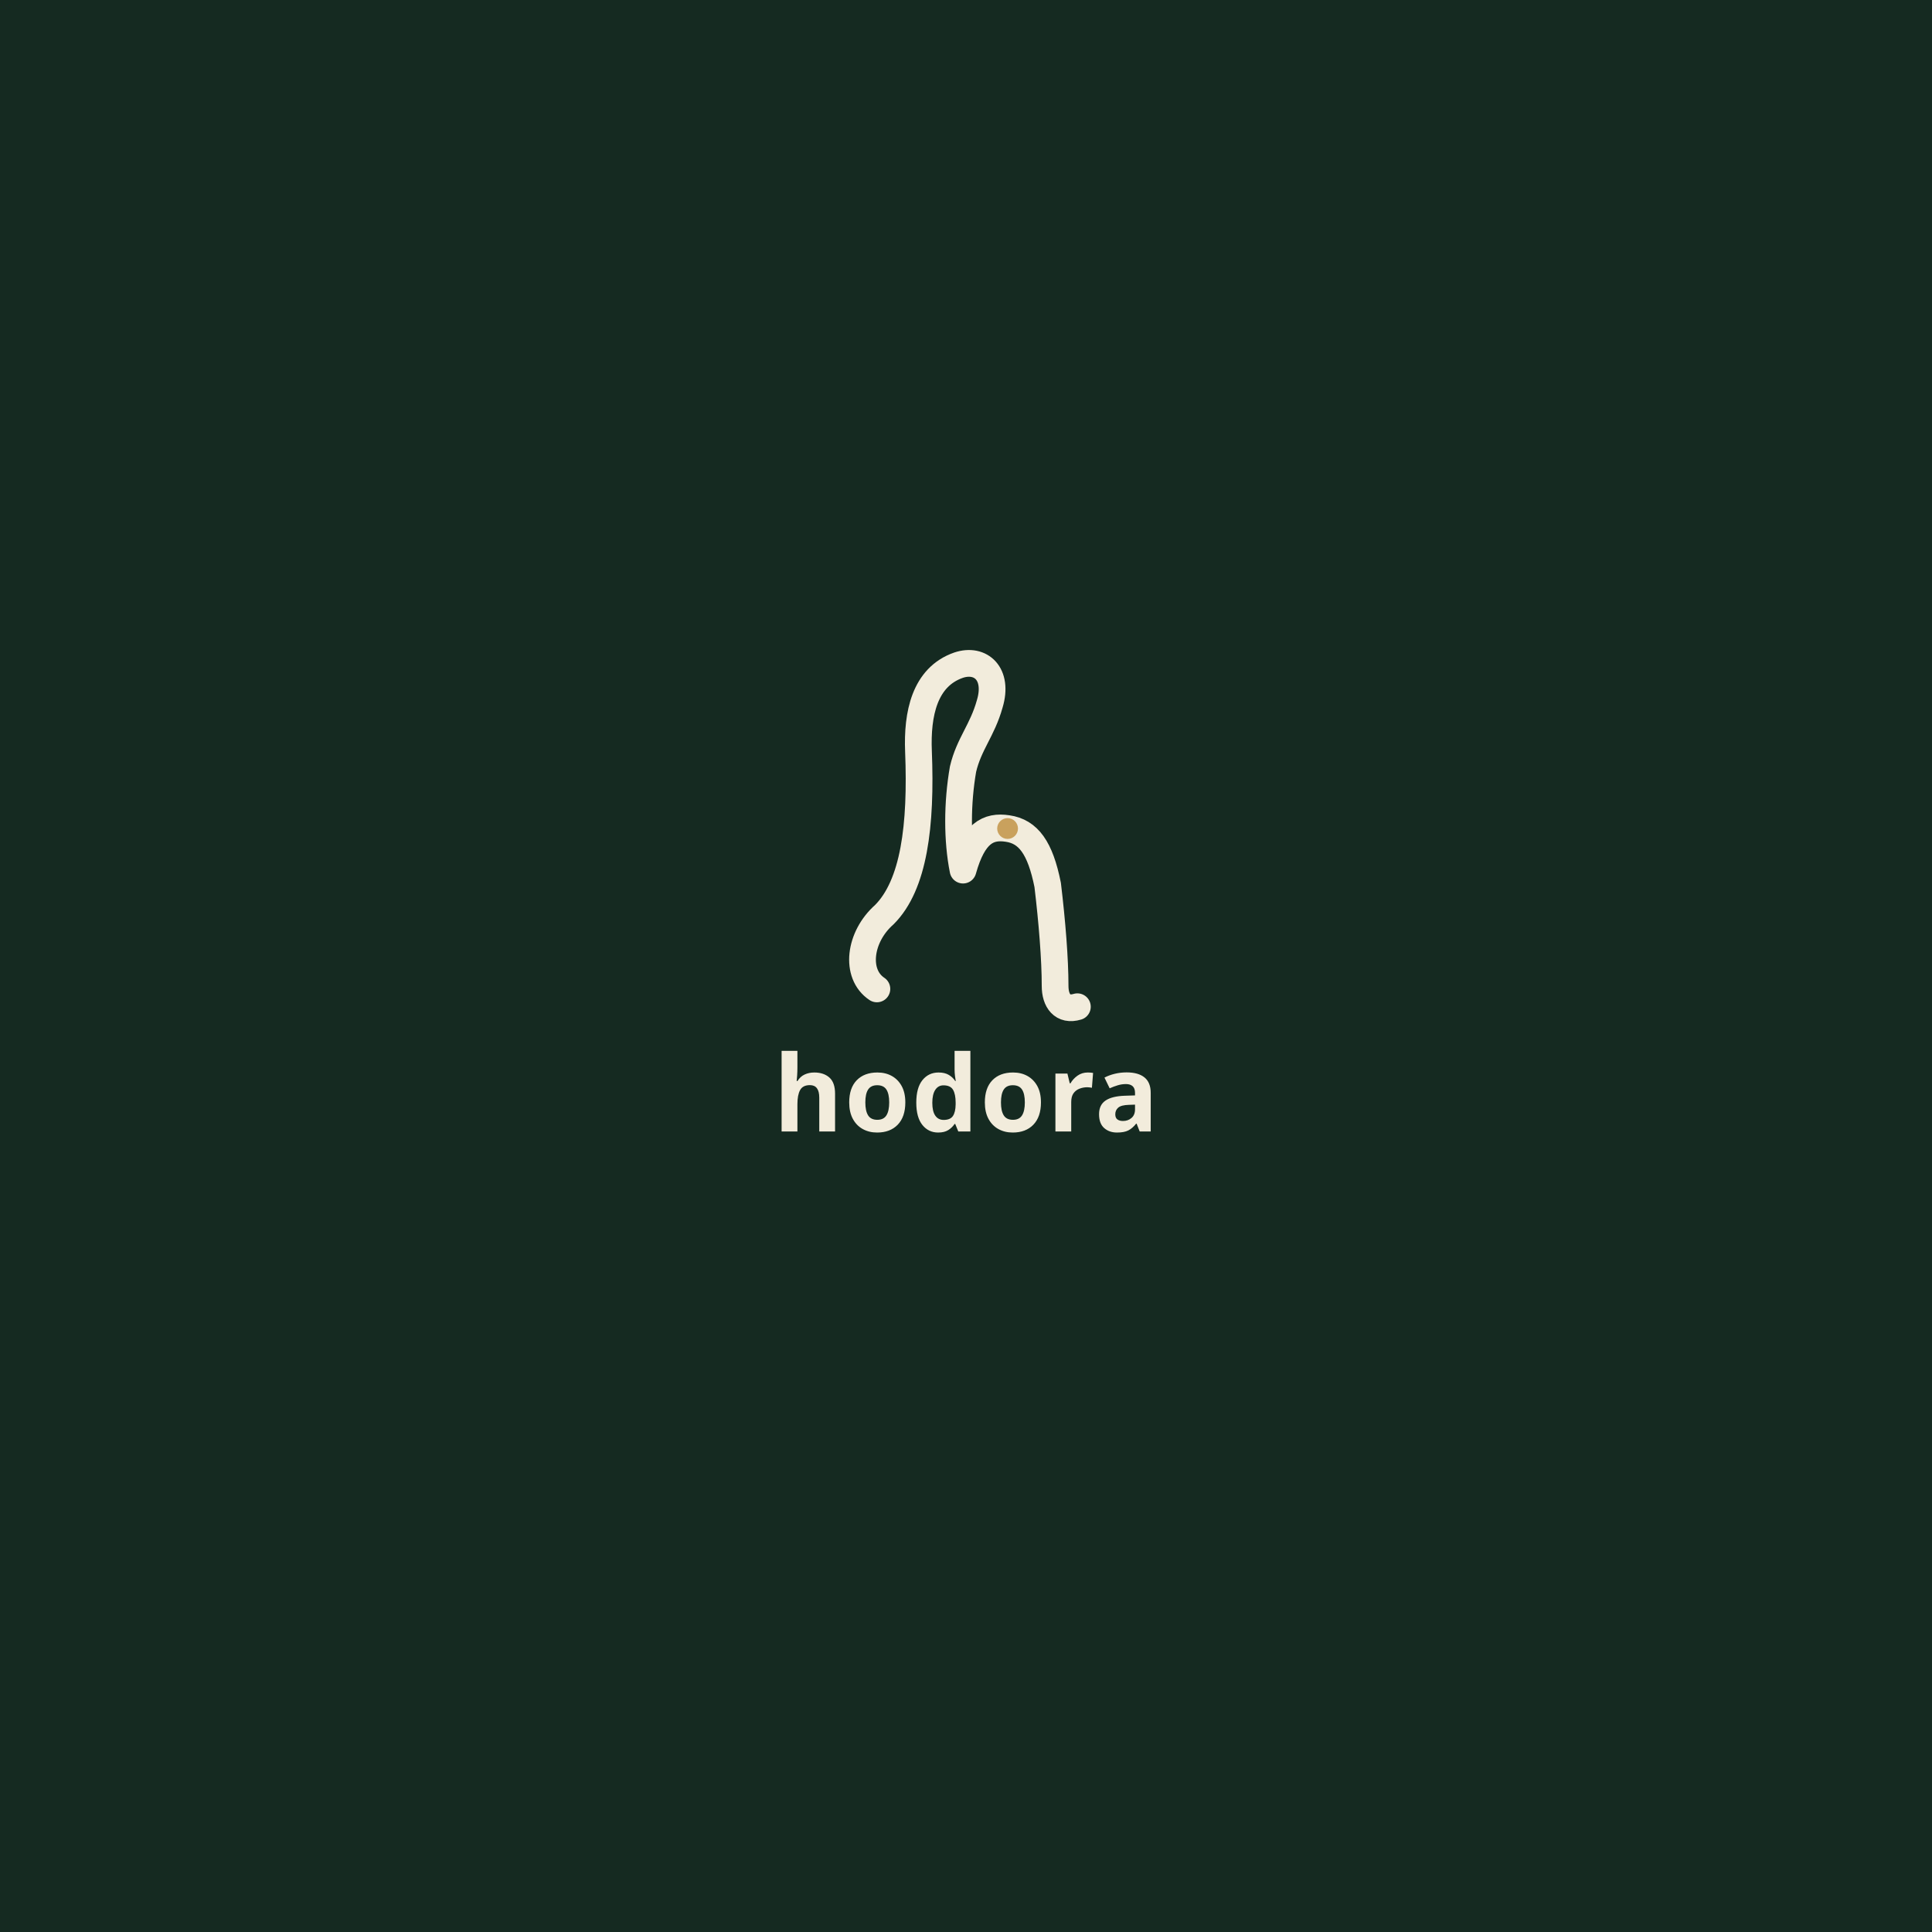
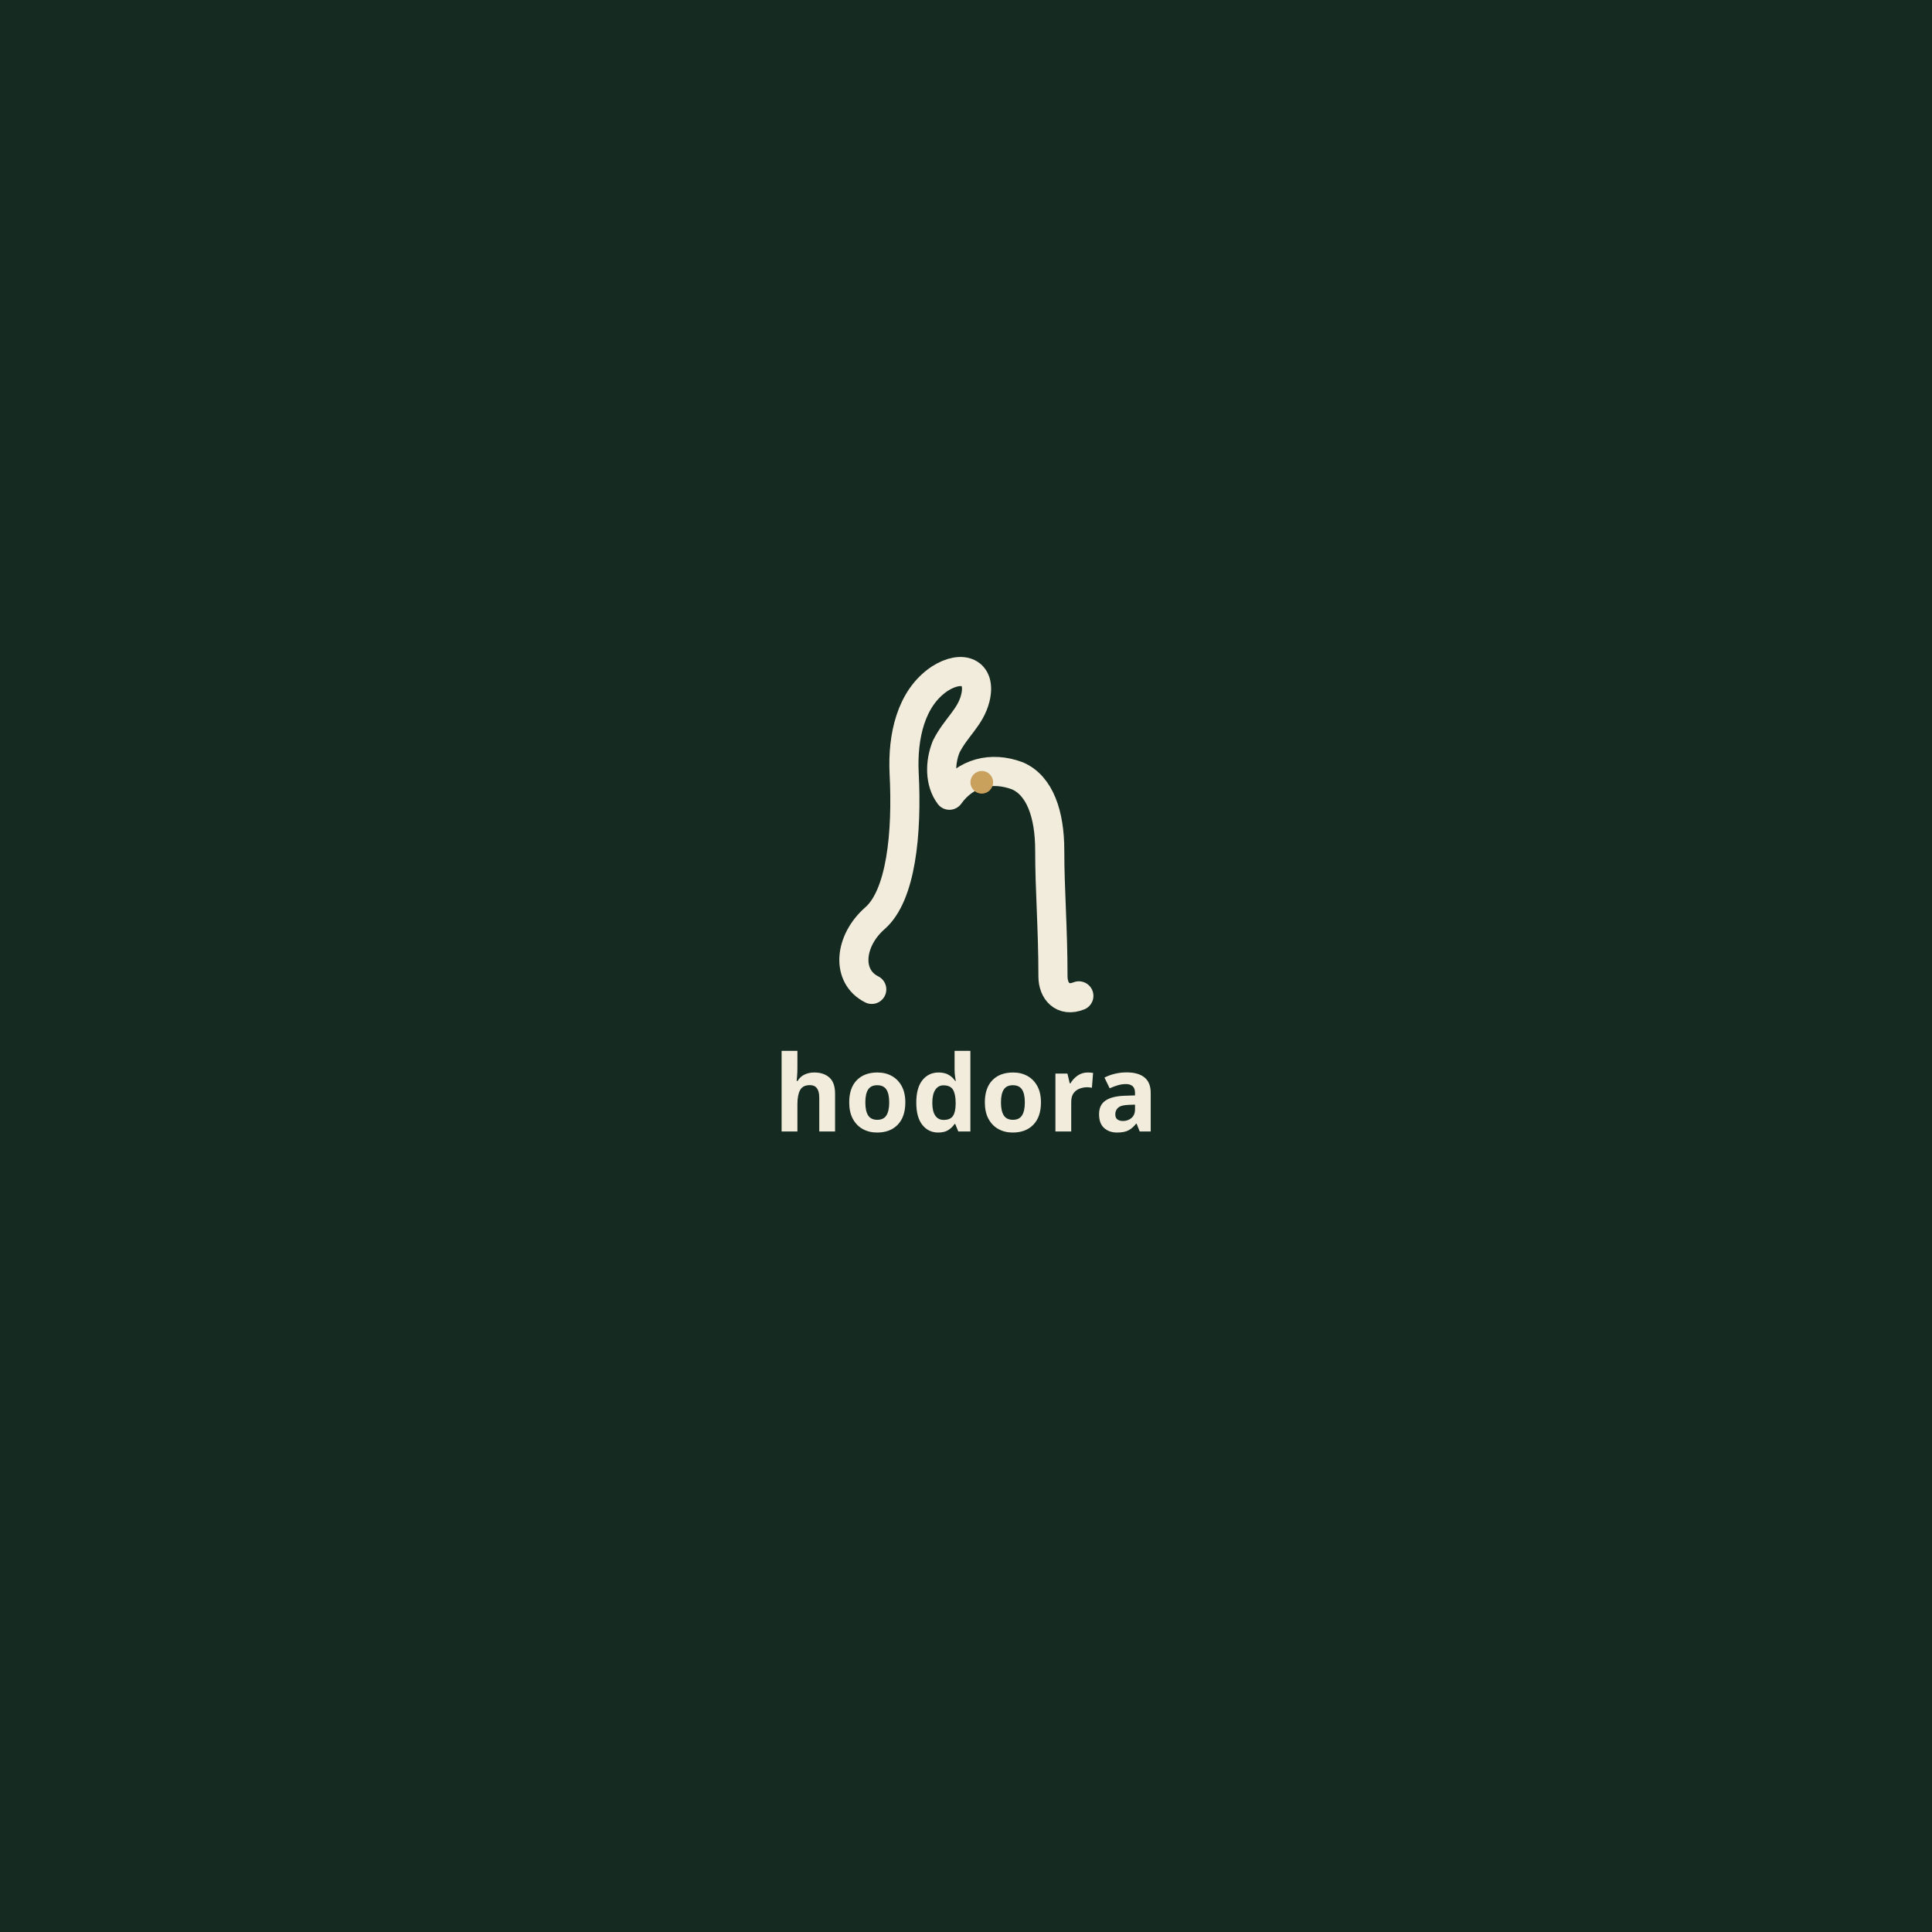
<svg xmlns="http://www.w3.org/2000/svg" width="2732" height="2732" viewBox="0 0 2732 2732">
  <rect width="2732" height="2732" fill="#152A21" />
-   <g transform="translate(1366 1180) scale(2.10) translate(-90 -156)">
-     <path d="M30,260 C15,250 18,225 35,210 C55,190 60,150 58,100 C57,75 62,50 85,42 C100,37 112,48 106,68 C101,86 92,95 88,112 C84,135 84,160 88,180 C95,155 105,150 118,152 C132,154 140,165 145,190 C148,215 150,240 150,258 C150,268 155,275 165,272" fill="none" stroke="#F2ECDC" stroke-width="18" stroke-linecap="round" stroke-linejoin="round" />
-     <circle cx="118" cy="152" r="7" fill="#C9A15D" />
+   <g transform="translate(1366 1180) scale(2.288) translate(-96.25 -170.25)">
+     <path d="M38,266 C22,258 24,236 40,222 C56,208 60,170 58,132 C57,110 62,86 80,74 C94,65 106,70 102,86 C99,98 90,104 84,116 C80,126 80,138 86,146 C96,132 112,128 128,134 C142,140 148,158 148,180 C148,205 150,228 150,258 C150,267 156,274 166,270" fill="none" stroke="#F2ECDC" stroke-width="18" stroke-linecap="round" stroke-linejoin="round" />
+     <circle cx="106" cy="138" r="7" fill="#C9A15D" />
  </g>
  <text x="1366" y="1600" text-anchor="middle" font-family="Space Grotesk" font-weight="700" font-size="150" letter-spacing="2" fill="#F2ECDC">hodora</text>
</svg>
